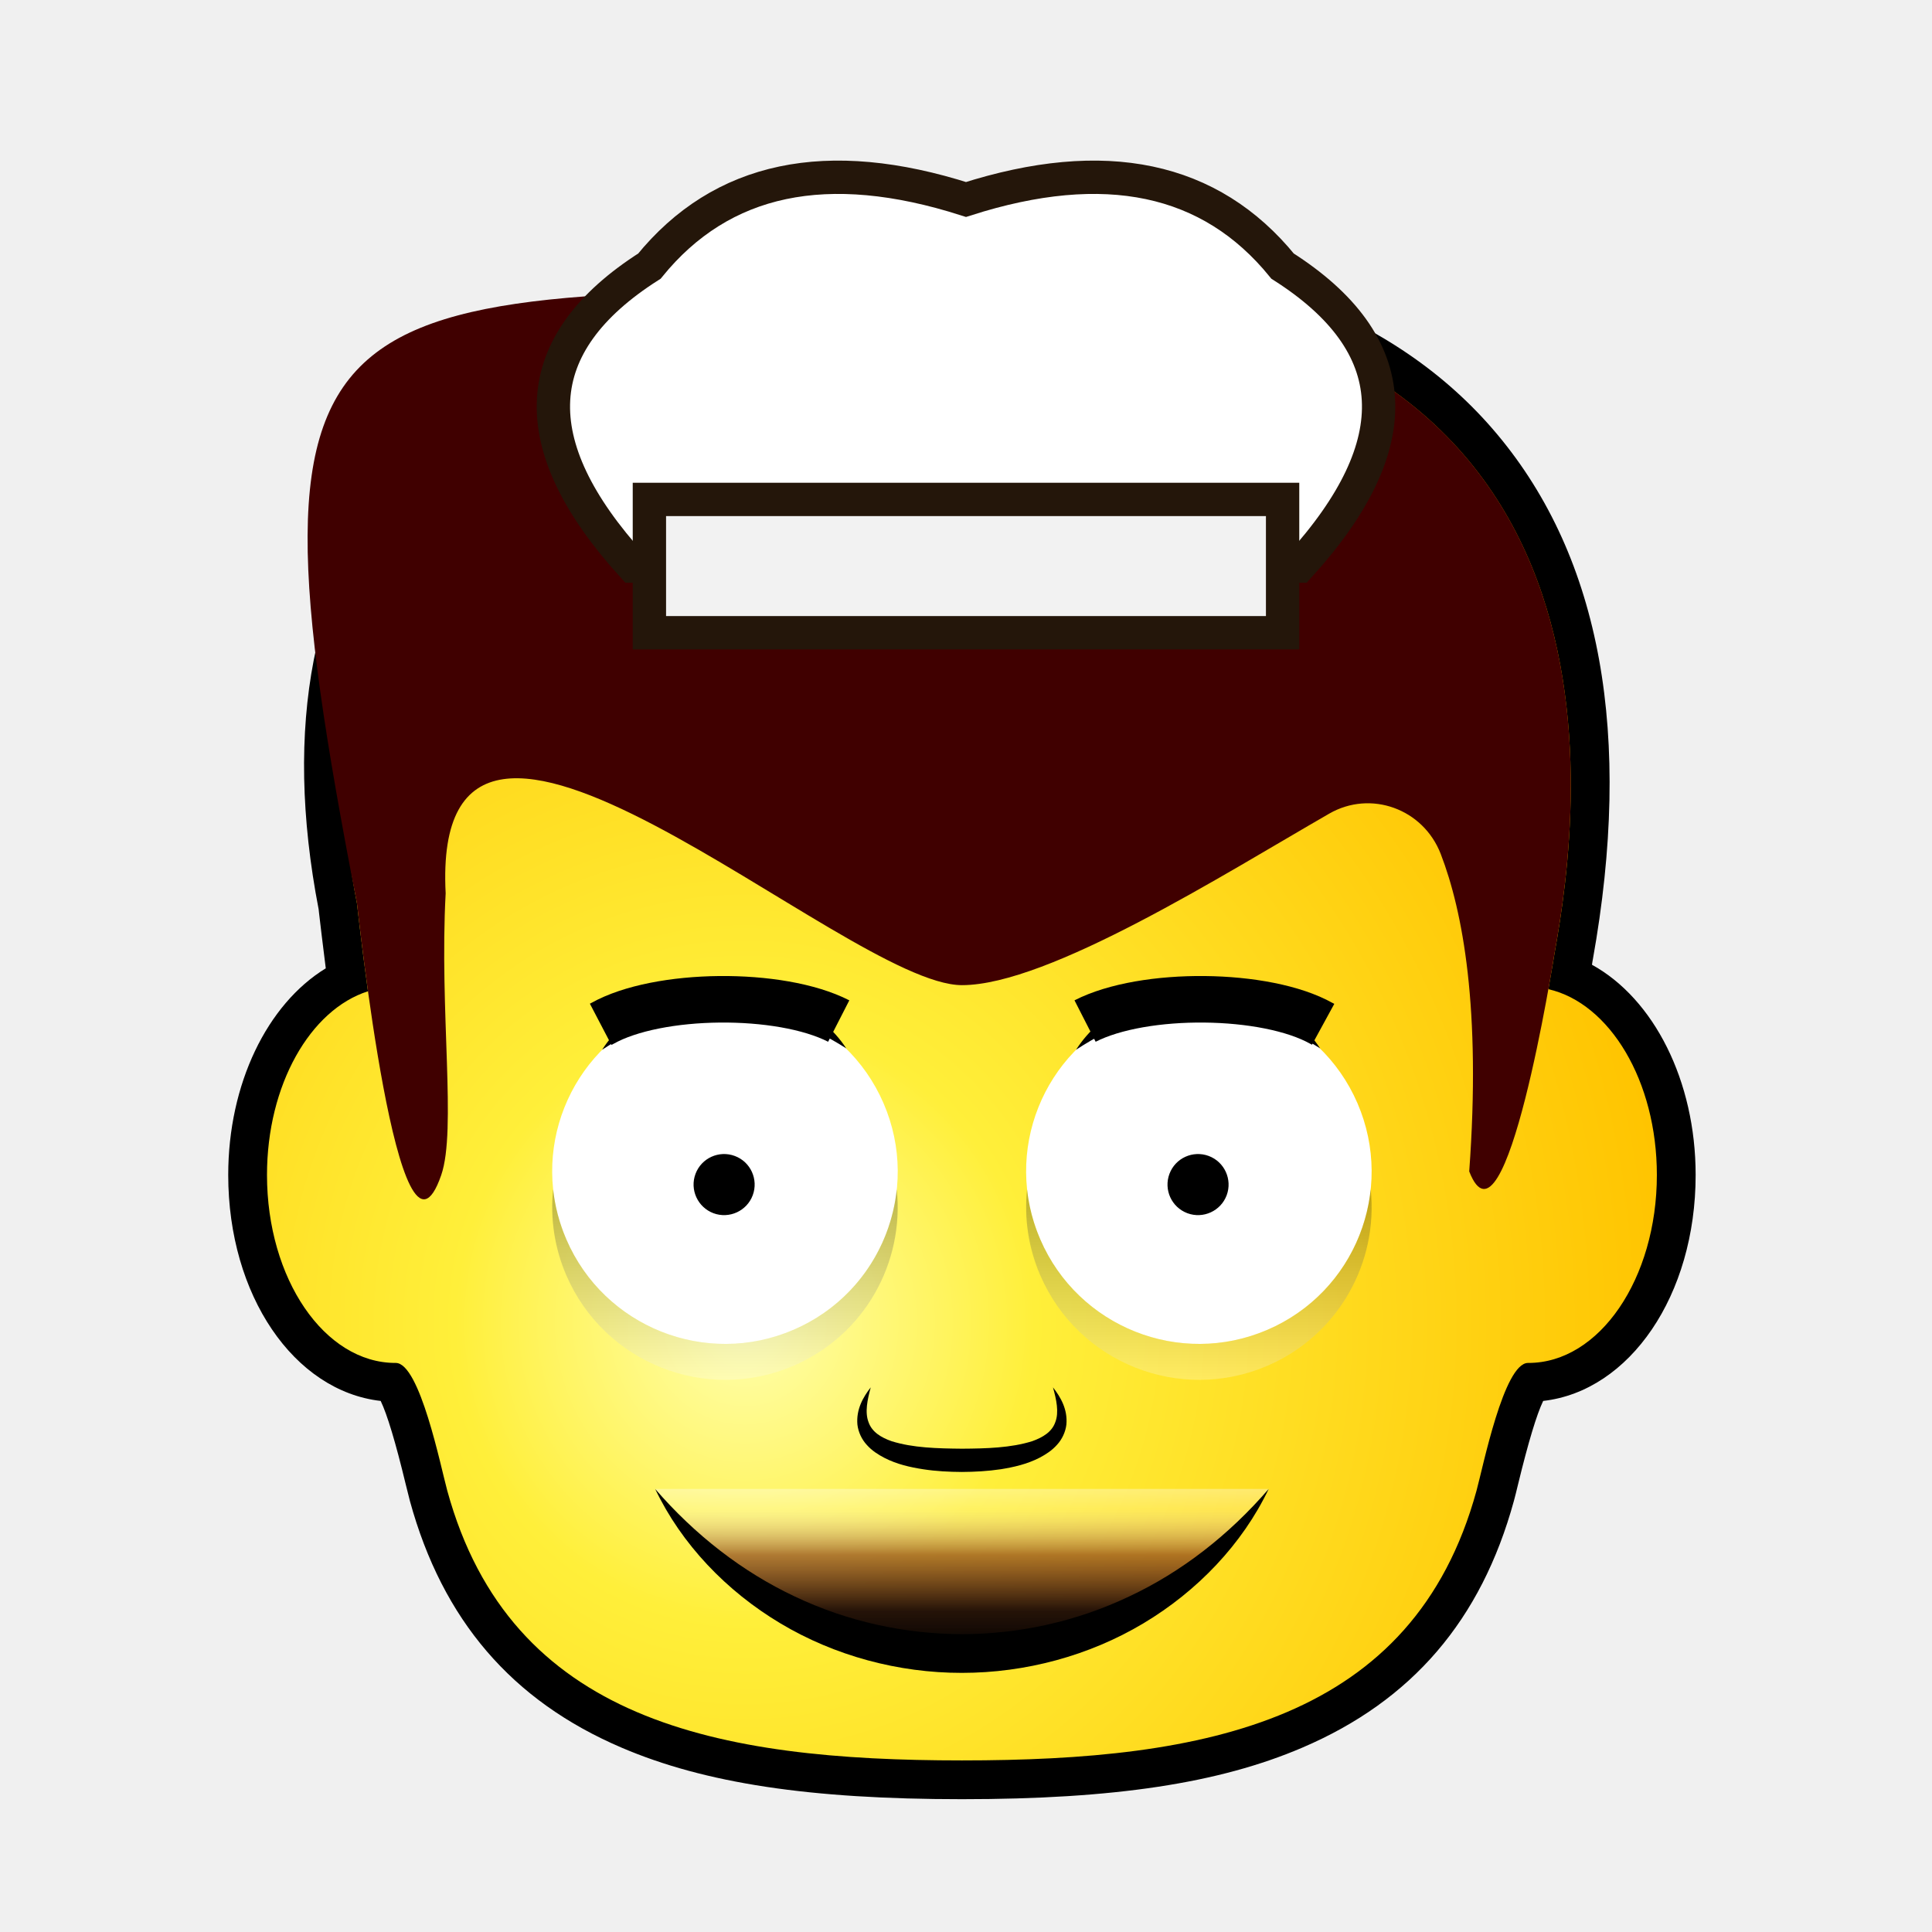
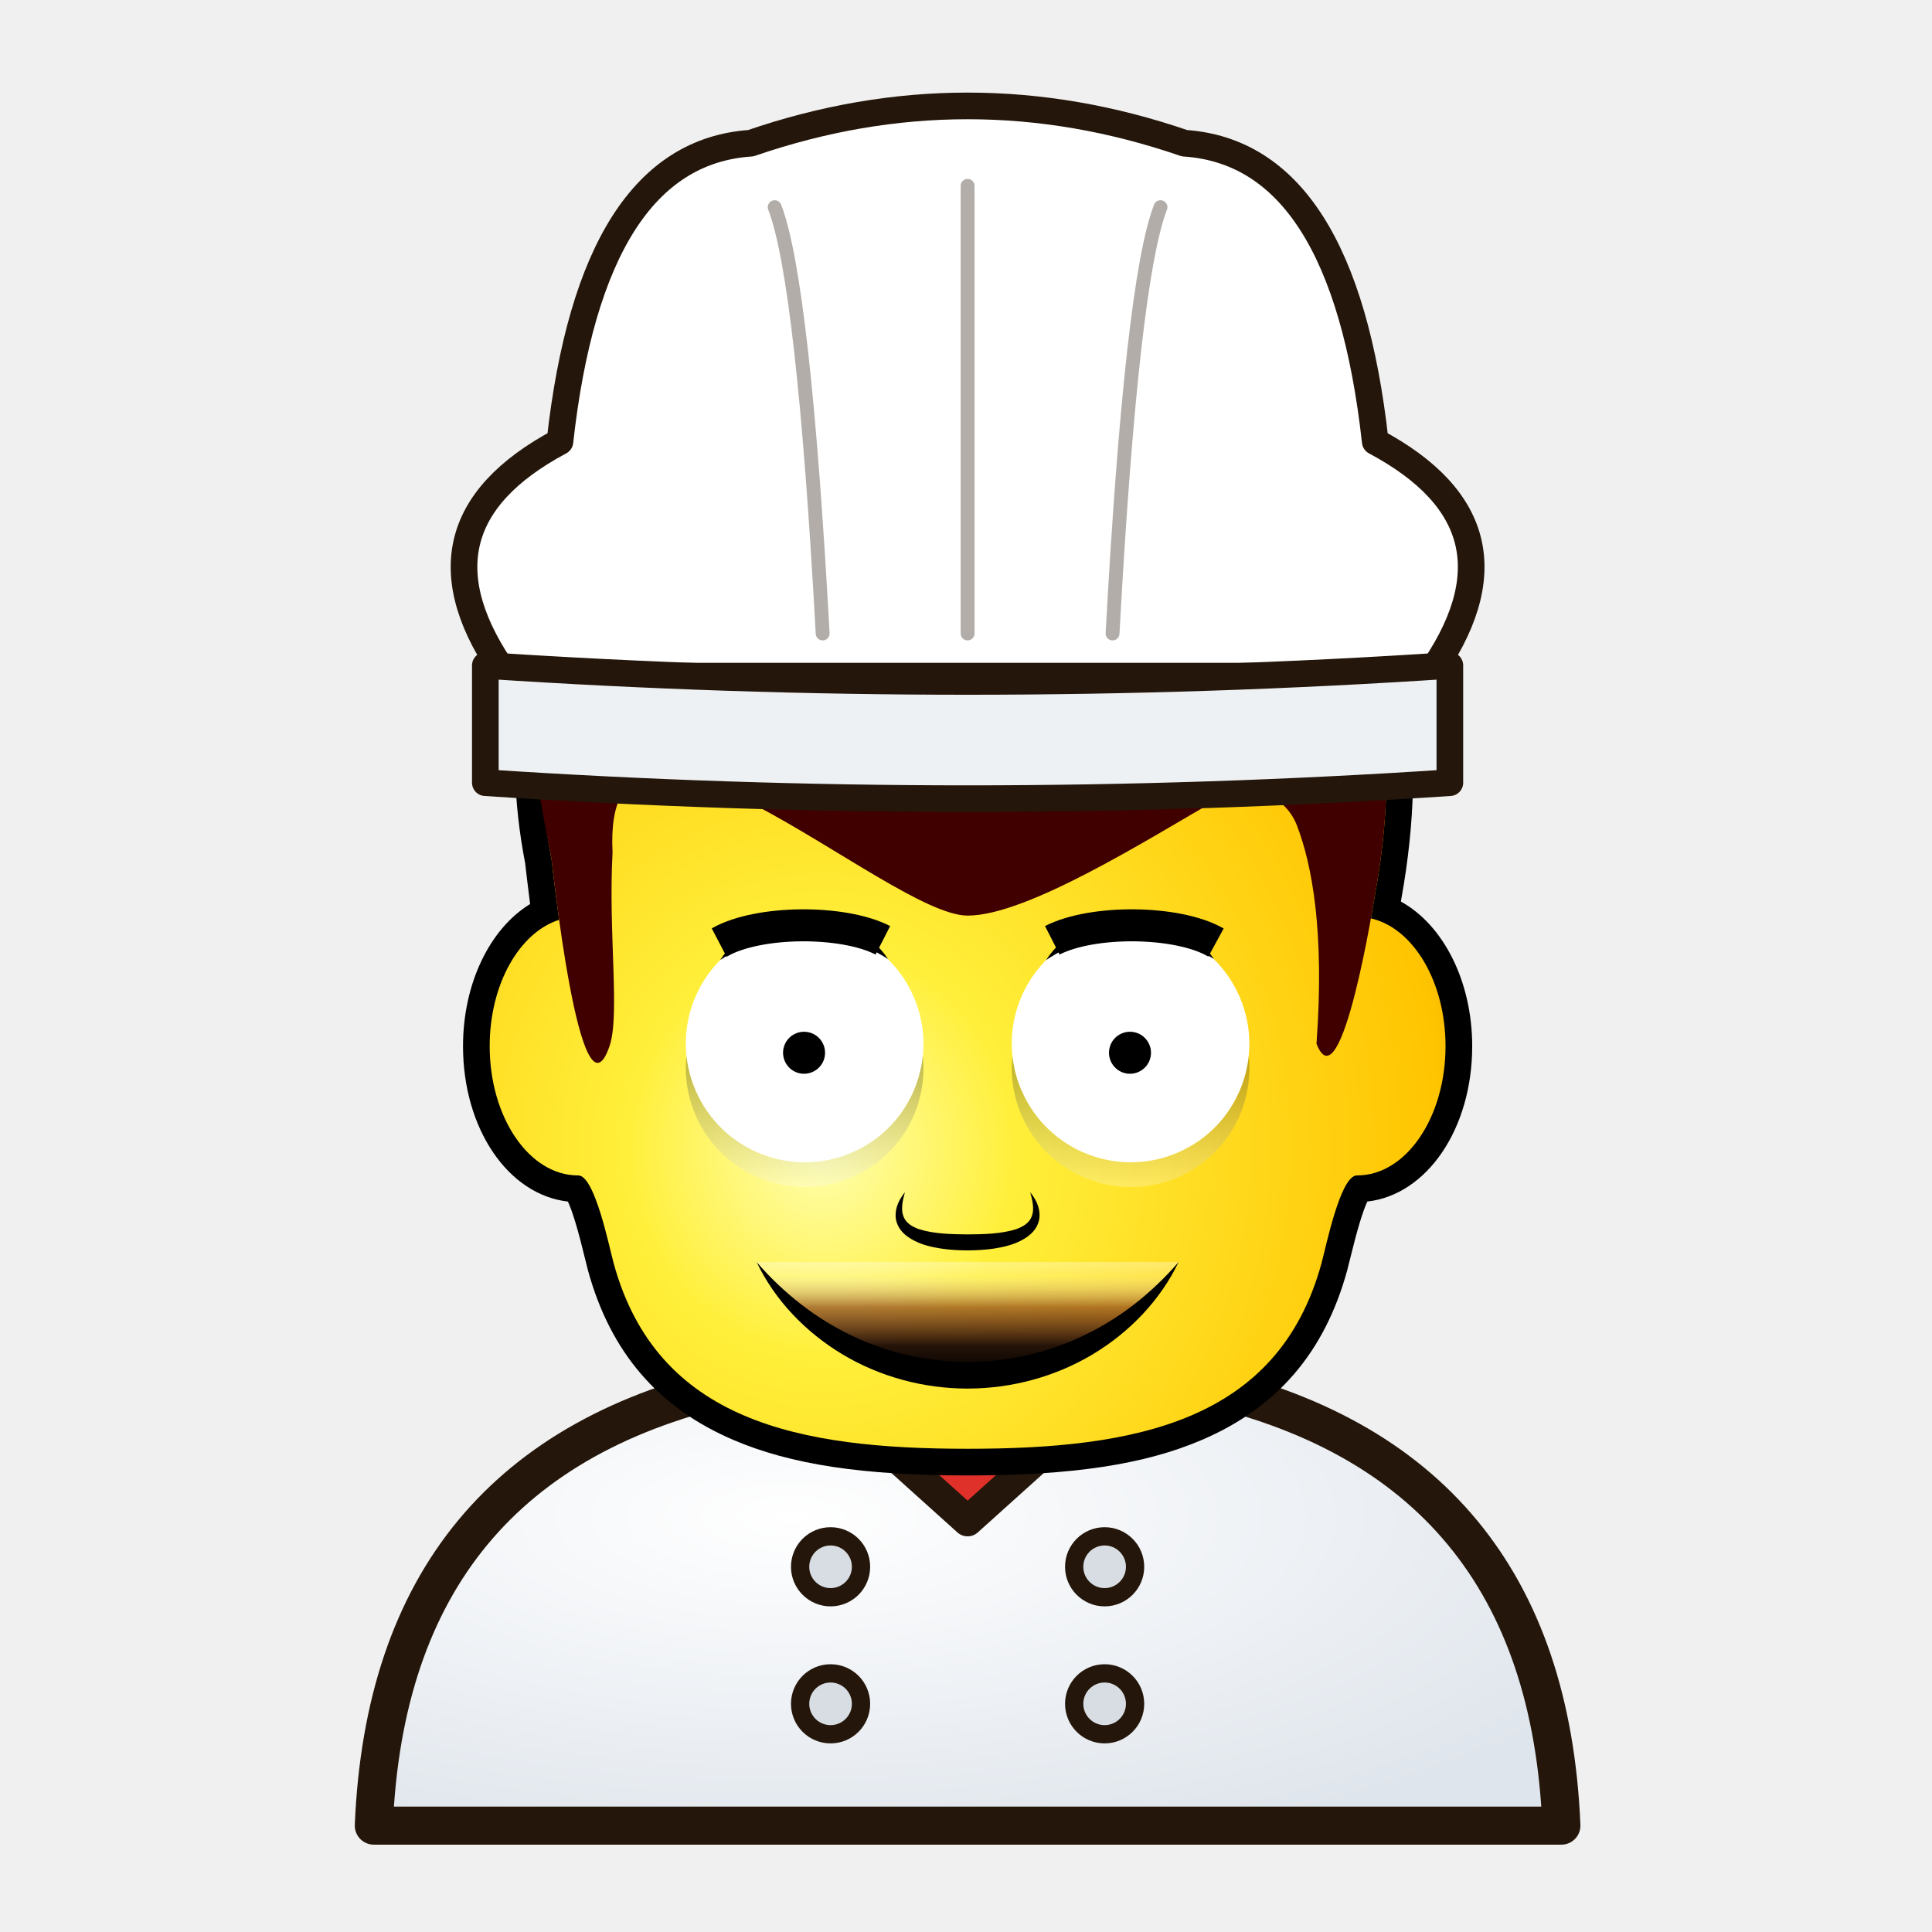
<svg xmlns="http://www.w3.org/2000/svg" data-mouthfix="0.25" viewBox="0 0 512 512" width="512" height="512">
  <defs>
-     <radialGradient id="skin" cx="0.35" cy="0.3" r="0.8">
+     <radialGradient id="sk_base" cx="0.35" cy="0.3" r="0.8">
      <stop offset="0" stop-color="#ffffb0" />
      <stop offset=".25" stop-color="#ffef3a" />
      <stop offset=".8" stop-color="#ffc400" />
      <stop offset="1" stop-color="#c27a00" />
    </radialGradient>
-     <linearGradient id="skinflat">
-       <stop offset="0" stop-color="#ffc400" />
-     </linearGradient>
+     <radialGradient id="chefw" cx=".35" cy=".3" r=".8">
+       <stop offset="0" stop-color="#ffffff" />
+       <stop offset="1" stop-color="#dfe5ec" />
+     </radialGradient>
    <linearGradient id="template6Artboard162_g494" x1="0.5" y1="0" x2="0.5" y2="1">
      <stop offset="0.000" stop-color="#999999" />
      <stop offset="1.000" stop-color="#ffffff" />
    </linearGradient>
    <linearGradient id="template6Artboard162_g493" x1="0.5" y1="1" x2="0.5" y2="0">
      <stop offset="0.000" stop-color="#000000" />
      <stop offset="1.000" stop-color="#ffffff" />
    </linearGradient>
    <linearGradient id="template6Artboard162_g492" x1="0.5" y1="1" x2="0.5" y2="0">
      <stop offset="0.000" stop-color="#000000" />
      <stop offset="1.000" stop-color="#ffffff" />
    </linearGradient>
    <linearGradient id="mbowl-ink-a" x1="0.5" y1="0" x2="0.5" y2="1">
      <stop offset="0" stop-color="#000000" stop-opacity="1" />
      <stop offset="0.26" stop-color="#1a0806" stop-opacity="0.95" />
      <stop offset="0.6" stop-color="#7a2a1c" stop-opacity="0.6" />
      <stop offset="0.88" stop-color="#ffffff" stop-opacity="0.2" />
      <stop offset="1" stop-color="#ffffff" stop-opacity="0.34" />
    </linearGradient>
  </defs>
-   <g transform="translate(16 16) scale(2.4)">
-     <g transform="translate(100 100) scale(0.92) translate(-100 -100)">
-       <g transform="translate(0 14) scale(.93) translate(7 0)">
-         <g transform="translate(5.312999 0.0) scale(1.000738 -1.000738) translate(7744.909 -7445.264)">
-           <g>
-             <path d="M-7650.29 7247.91 C-7680.80 7247.91 -7710.24 7252.35 -7719.07 7284.53 C-7719.20 7285.01 -7719.37 7285.73 -7719.59 7286.61 C-7721.33 7293.79 -7722.74 7298.01 -7723.78 7299.17 C-7734.12 7299.53 -7742.41 7311.39 -7742.41 7325.91 C-7742.41 7337.51 -7737.25 7347.53 -7729.63 7351.19 C-7730.18 7355.32 -7730.56 7358.64 -7730.71 7360.00 C-7730.74 7360.26 -7730.76 7360.45 -7730.78 7360.55 C-7735.22 7383.47 -7731.66 7402.14 -7720.20 7416.05 C-7699.77 7440.84 -7660.95 7442.76 -7649.54 7442.76 C-7648.38 7442.76 -7647.65 7442.74 -7647.43 7442.73 C-7646.94 7442.74 -7646.47 7442.74 -7645.99 7442.74 C-7617.03 7442.74 -7595.88 7435.02 -7583.15 7419.79 C-7570.28 7404.41 -7566.33 7382.29 -7571.41 7354.04 L-7571.43 7353.89 C-7571.49 7353.53 -7571.62 7352.72 -7571.82 7351.58 C-7563.79 7348.30 -7558.17 7337.98 -7558.17 7325.91 C-7558.17 7311.36 -7566.50 7299.49 -7576.81 7299.17 C-7577.85 7298.00 -7579.26 7293.78 -7581.00 7286.61 C-7581.21 7285.73 -7581.39 7285.01 -7581.52 7284.53 C-7590.34 7252.35 -7619.79 7247.91 -7650.29 7247.91 Z" fill="url(#skin)" stroke="none" stroke-width="1.0" fill-rule="nonzero" />
-             <path d="M-7649.54 7440.26 C-7648.21 7440.26 -7647.47 7440.23 -7647.47 7440.23 C-7646.97 7440.24 -7646.48 7440.24 -7645.98 7440.24 C-7561.11 7440.24 -7570.48 7373.34 -7573.87 7354.48 C-7573.89 7354.37 -7574.18 7352.56 -7574.66 7349.87 C-7566.74 7348.06 -7560.67 7338.02 -7560.67 7325.91 C-7560.67 7312.52 -7568.09 7301.67 -7577.23 7301.67 L-7577.29 7301.67 C-7580.39 7301.67 -7583.09 7288.25 -7583.93 7285.19 C-7592.08 7255.46 -7618.80 7250.41 -7650.29 7250.41 C-7681.78 7250.41 -7708.50 7255.46 -7716.66 7285.19 C-7717.50 7288.25 -7720.20 7301.67 -7723.30 7301.67 L-7723.35 7301.67 C-7732.50 7301.67 -7739.91 7312.52 -7739.91 7325.91 C-7739.91 7337.53 -7734.33 7347.23 -7726.89 7349.60 C-7727.76 7355.88 -7728.28 7360.82 -7728.31 7360.95 C-7743.10 7436.95 -7663.54 7440.26 -7649.54 7440.26 M-7649.54 7445.26 L-7649.54 7445.26 C-7661.23 7445.26 -7701.00 7443.27 -7722.13 7417.64 C-7734.07 7403.15 -7737.81 7383.81 -7733.25 7360.17 C-7733.24 7360.06 -7733.22 7359.91 -7733.20 7359.71 C-7733.06 7358.54 -7732.76 7355.91 -7732.33 7352.56 C-7739.90 7347.93 -7744.91 7337.64 -7744.91 7325.91 C-7744.91 7310.38 -7736.42 7298.04 -7725.25 7296.77 C-7724.42 7295.06 -7723.33 7291.45 -7722.02 7286.02 C-7721.80 7285.11 -7721.61 7284.37 -7721.48 7283.87 C-7717.27 7268.52 -7708.34 7258.11 -7694.19 7252.06 C-7683.45 7247.46 -7669.91 7245.41 -7650.29 7245.41 C-7630.67 7245.41 -7617.13 7247.46 -7606.39 7252.06 C-7592.24 7258.11 -7583.32 7268.52 -7579.11 7283.87 C-7578.97 7284.37 -7578.79 7285.11 -7578.57 7286.02 C-7577.25 7291.45 -7576.16 7295.06 -7575.33 7296.77 C-7564.17 7298.04 -7555.67 7310.38 -7555.67 7325.91 C-7555.67 7338.07 -7561.08 7348.64 -7569.04 7353.02 C-7569.01 7353.21 -7568.98 7353.37 -7568.97 7353.48 L-7568.94 7353.63 C-7563.74 7382.61 -7567.87 7405.42 -7581.23 7421.39 C-7594.46 7437.22 -7616.25 7445.24 -7645.98 7445.24 C-7646.46 7445.24 -7646.92 7445.24 -7647.40 7445.23 C-7647.69 7445.24 -7648.43 7445.26 -7649.54 7445.26 L-7649.54 7445.26 L-7649.54 7445.26 Z" fill="#000000" stroke="none" stroke-width="1.0" fill-rule="evenodd" />
-           </g>
-           <path d="M-7645.80 7438.01" fill="#1a0000" stroke="#000000" stroke-width="6.0" fill-rule="evenodd" />
-           <g>
+   <g transform="translate(41.23 66.87) scale(0.8406)">
+     <g transform="translate(16 16) scale(2.4)">
+       <path d="M22 200 Q24 152 70 142 L130 142 Q176 152 178 200Z" fill="url(#chefw)" stroke="#24160a" stroke-width="5" stroke-linejoin="round" />
+       <path d="M80 142 L100 160 L120 142Z" fill="#e0302a" stroke="#24160a" stroke-width="4" stroke-linejoin="round" stroke-linecap="round" />
+       <circle cx="82" cy="166" r="4" fill="#d8dde3" stroke="#24160a" stroke-width="2.4" />
+       <circle cx="82" cy="184" r="4" fill="#d8dde3" stroke="#24160a" stroke-width="2.4" />
+       <circle cx="118" cy="166" r="4" fill="#d8dde3" stroke="#24160a" stroke-width="2.4" />
+       <circle cx="118" cy="184" r="4" fill="#d8dde3" stroke="#24160a" stroke-width="2.4" />
+       <g transform="translate(100 84) scale(0.7 0.7) translate(-100 -100)">
+         <g data-headart="1">
+           <g transform="translate(5.312999 0.0) scale(1.000738 -1.000738) translate(7744.909 -7445.264)">
+             <g>
+               <path d="M-7650.29 7247.91 C-7680.80 7247.91 -7710.24 7252.35 -7719.07 7284.53 C-7719.20 7285.01 -7719.37 7285.73 -7719.59 7286.61 C-7721.33 7293.79 -7722.74 7298.01 -7723.78 7299.17 C-7734.12 7299.53 -7742.41 7311.39 -7742.41 7325.91 C-7742.41 7337.51 -7737.25 7347.53 -7729.63 7351.19 C-7730.18 7355.32 -7730.56 7358.64 -7730.71 7360.00 C-7730.74 7360.26 -7730.76 7360.45 -7730.78 7360.55 C-7735.22 7383.47 -7731.66 7402.14 -7720.20 7416.05 C-7699.77 7440.84 -7660.95 7442.76 -7649.54 7442.76 C-7648.38 7442.76 -7647.65 7442.74 -7647.43 7442.73 C-7646.94 7442.74 -7646.47 7442.74 -7645.99 7442.74 C-7617.03 7442.74 -7595.88 7435.02 -7583.15 7419.79 C-7570.28 7404.41 -7566.33 7382.29 -7571.41 7354.04 L-7571.43 7353.89 C-7571.49 7353.53 -7571.62 7352.72 -7571.82 7351.58 C-7563.79 7348.30 -7558.17 7337.98 -7558.17 7325.91 C-7558.17 7311.36 -7566.50 7299.49 -7576.81 7299.17 C-7577.85 7298.00 -7579.26 7293.78 -7581.00 7286.61 C-7581.21 7285.73 -7581.39 7285.01 -7581.52 7284.53 C-7590.34 7252.35 -7619.79 7247.91 -7650.29 7247.91 Z" fill="url(#sk_base)" stroke="none" stroke-width="1.0" fill-rule="nonzero" />
+               <path d="M-7649.54 7440.26 C-7648.21 7440.26 -7647.47 7440.23 -7647.47 7440.23 C-7646.97 7440.24 -7646.48 7440.24 -7645.98 7440.24 C-7561.11 7440.24 -7570.48 7373.34 -7573.87 7354.48 C-7573.89 7354.37 -7574.18 7352.56 -7574.66 7349.87 C-7566.74 7348.06 -7560.67 7338.02 -7560.67 7325.91 C-7560.67 7312.52 -7568.09 7301.67 -7577.23 7301.67 L-7577.29 7301.67 C-7580.39 7301.67 -7583.09 7288.25 -7583.93 7285.19 C-7592.08 7255.46 -7618.80 7250.41 -7650.29 7250.41 C-7681.78 7250.41 -7708.50 7255.46 -7716.66 7285.19 C-7717.50 7288.25 -7720.20 7301.67 -7723.30 7301.67 L-7723.35 7301.67 C-7732.50 7301.67 -7739.91 7312.52 -7739.91 7325.91 C-7739.91 7337.53 -7734.33 7347.23 -7726.89 7349.60 C-7727.76 7355.88 -7728.28 7360.82 -7728.31 7360.95 C-7743.10 7436.95 -7663.54 7440.26 -7649.54 7440.26 M-7649.54 7445.26 L-7649.54 7445.26 C-7661.23 7445.26 -7701.00 7443.27 -7722.13 7417.64 C-7734.07 7403.15 -7737.81 7383.81 -7733.25 7360.17 C-7733.24 7360.06 -7733.22 7359.91 -7733.20 7359.71 C-7733.06 7358.54 -7732.76 7355.91 -7732.33 7352.56 C-7739.90 7347.93 -7744.91 7337.64 -7744.91 7325.91 C-7744.91 7310.38 -7736.42 7298.04 -7725.25 7296.77 C-7724.42 7295.06 -7723.33 7291.45 -7722.02 7286.02 C-7721.80 7285.11 -7721.61 7284.37 -7721.48 7283.87 C-7717.27 7268.52 -7708.34 7258.11 -7694.19 7252.06 C-7683.45 7247.46 -7669.91 7245.41 -7650.29 7245.41 C-7630.67 7245.41 -7617.13 7247.46 -7606.39 7252.06 C-7592.24 7258.11 -7583.32 7268.52 -7579.11 7283.87 C-7578.97 7284.37 -7578.79 7285.11 -7578.57 7286.02 C-7577.25 7291.45 -7576.16 7295.06 -7575.33 7296.77 C-7564.17 7298.04 -7555.67 7310.38 -7555.67 7325.91 C-7555.67 7338.07 -7561.08 7348.64 -7569.04 7353.02 C-7569.01 7353.21 -7568.98 7353.37 -7568.97 7353.48 L-7568.94 7353.63 C-7563.74 7382.61 -7567.87 7405.42 -7581.23 7421.39 C-7594.46 7437.22 -7616.25 7445.24 -7645.98 7445.24 C-7646.46 7445.24 -7646.92 7445.24 -7647.40 7445.23 C-7647.69 7445.24 -7648.43 7445.26 -7649.54 7445.26 L-7649.54 7445.26 L-7649.54 7445.26 Z" fill="#000000" stroke="none" stroke-width="1.0" fill-rule="evenodd" />
+             </g>
+             <path d="M-7645.80 7438.01" fill="#1a0000" stroke="#000000" stroke-width="6.0" fill-rule="evenodd" />
            <g>
              <g>
                <g>
                  <g>
                    <g>
-                       <path d="M-7689.68 7346.81 C-7678.39 7351.66 -7665.28 7346.45 -7660.40 7335.16 C-7655.52 7323.87 -7660.73 7310.79 -7672.02 7305.94 C-7683.31 7301.08 -7696.42 7306.30 -7701.30 7317.59 C-7706.18 7328.87 -7700.98 7341.96 -7689.68 7346.81 Z" fill="#ffffff" stroke="none" stroke-width="1.0" fill-rule="evenodd" />
+                       <g>
+                         <path d="M-7689.68 7346.81 C-7678.39 7351.66 -7665.28 7346.45 -7660.40 7335.16 C-7655.52 7323.87 -7660.73 7310.79 -7672.02 7305.94 C-7683.31 7301.08 -7696.42 7306.30 -7701.30 7317.59 C-7706.18 7328.87 -7700.98 7341.96 -7689.68 7346.81 Z" fill="#ffffff" stroke="none" stroke-width="1.0" fill-rule="evenodd" />
+                       </g>
+                       <g>
+                         <path d="M-7696.69 7342.06 C-7695.08 7344.58 -7692.69 7346.61 -7689.95 7348.01 C-7687.21 7349.41 -7684.11 7350.15 -7681.00 7350.17 C-7677.89 7350.19 -7674.78 7349.48 -7672.02 7348.12 C-7669.27 7346.75 -7666.85 7344.74 -7665.21 7342.24 C-7667.73 7343.83 -7670.26 7345.11 -7672.91 7345.93 C-7675.54 7346.77 -7678.26 7347.18 -7680.98 7347.17 C-7683.70 7347.15 -7686.41 7346.71 -7689.04 7345.84 C-7691.68 7344.99 -7694.20 7343.69 -7696.69 7342.06 Z" fill="#000000" stroke="none" stroke-width="1.0" fill-rule="evenodd" />
+                       </g>
+                       <g>
+                         <path fill-opacity="0.25" d="M-7672.02 7305.94 C-7683.31 7301.08 -7696.42 7306.30 -7701.30 7317.59 C-7702.21 7319.70 -7702.78 7321.88 -7703.01 7324.06 C-7703.39 7320.39 -7702.87 7316.58 -7701.30 7312.95 C-7696.42 7301.67 -7683.31 7296.45 -7672.02 7301.30 C-7662.84 7305.25 -7657.69 7314.62 -7658.70 7324.06 C-7659.50 7316.31 -7664.35 7309.23 -7672.02 7305.94 Z" fill="url(#template6Artboard162_g492)" stroke="none" stroke-width="1.0" fill-rule="evenodd" />
+                       </g>
+                       <path d="M-7677.27 7323.29 C-7678.03 7321.26 -7680.30 7320.22 -7682.34 7320.98 C-7684.37 7321.75 -7685.41 7324.01 -7684.65 7326.05 C-7683.89 7328.09 -7681.62 7329.12 -7679.58 7328.36 C-7677.54 7327.60 -7676.51 7325.33 -7677.27 7323.29 Z" fill="#000000" stroke="none" stroke-width="1.0" fill-rule="evenodd" />
                    </g>
+                   </g>
+                 </g>
+               </g>
+               <g>
+                 <g>
+                   <g>
                    <g>
-                       <path d="M-7696.69 7342.06 C-7695.08 7344.58 -7692.69 7346.61 -7689.95 7348.01 C-7687.21 7349.41 -7684.11 7350.15 -7681.00 7350.17 C-7677.89 7350.19 -7674.78 7349.48 -7672.02 7348.12 C-7669.27 7346.75 -7666.85 7344.74 -7665.21 7342.24 C-7667.73 7343.83 -7670.26 7345.11 -7672.91 7345.93 C-7675.54 7346.77 -7678.26 7347.18 -7680.98 7347.17 C-7683.70 7347.15 -7686.41 7346.71 -7689.04 7345.84 C-7691.68 7344.99 -7694.20 7343.69 -7696.69 7342.06 Z" fill="#000000" stroke="none" stroke-width="1.0" fill-rule="evenodd" />
+                       <g>
+                         <path d="M-7628.57 7346.81 C-7617.27 7351.66 -7604.16 7346.45 -7599.28 7335.16 C-7594.41 7323.87 -7599.61 7310.79 -7610.90 7305.94 C-7622.19 7301.08 -7635.30 7306.30 -7640.18 7317.59 C-7645.06 7328.87 -7639.86 7341.96 -7628.57 7346.81 Z" fill="#ffffff" stroke="none" stroke-width="1.0" fill-rule="evenodd" />
+                       </g>
+                       <g>
+                         <path d="M-7635.57 7342.06 C-7633.96 7344.58 -7631.57 7346.61 -7628.83 7348.01 C-7626.09 7349.41 -7622.99 7350.15 -7619.88 7350.17 C-7616.77 7350.19 -7613.66 7349.48 -7610.90 7348.12 C-7608.15 7346.75 -7605.73 7344.74 -7604.10 7342.24 C-7606.61 7343.83 -7609.14 7345.11 -7611.79 7345.93 C-7614.43 7346.77 -7617.14 7347.18 -7619.86 7347.17 C-7622.58 7347.15 -7625.30 7346.71 -7627.92 7345.84 C-7630.56 7344.99 -7633.08 7343.69 -7635.57 7342.06 Z" fill="#000000" stroke="none" stroke-width="1.0" fill-rule="evenodd" />
+                       </g>
+                       <g>
+                         <path fill-opacity="0.25" d="M-7610.90 7305.94 C-7622.19 7301.08 -7635.30 7306.30 -7640.18 7317.59 C-7641.10 7319.70 -7641.66 7321.88 -7641.89 7324.06 C-7642.27 7320.39 -7641.75 7316.58 -7640.18 7312.95 C-7635.30 7301.67 -7622.19 7296.45 -7610.90 7301.30 C-7601.73 7305.25 -7596.57 7314.62 -7597.58 7324.06 C-7598.38 7316.31 -7603.24 7309.23 -7610.90 7305.94 Z" fill="url(#template6Artboard162_g493)" stroke="none" stroke-width="1.0" fill-rule="evenodd" />
+                       </g>
+                       <path d="M-7616.15 7323.29 C-7616.91 7321.26 -7619.18 7320.22 -7621.22 7320.98 C-7623.26 7321.75 -7624.29 7324.01 -7623.53 7326.05 C-7622.77 7328.09 -7620.50 7329.12 -7618.46 7328.36 C-7616.43 7327.60 -7615.39 7325.33 -7616.15 7323.29 Z" fill="#000000" stroke="none" stroke-width="1.0" fill-rule="evenodd" />
                    </g>
-                     <g>
-                       <path fill-opacity="0.25" d="M-7672.02 7305.94 C-7683.31 7301.08 -7696.42 7306.30 -7701.30 7317.59 C-7702.21 7319.70 -7702.78 7321.88 -7703.01 7324.06 C-7703.39 7320.39 -7702.87 7316.58 -7701.30 7312.95 C-7696.42 7301.67 -7683.31 7296.45 -7672.02 7301.30 C-7662.84 7305.25 -7657.69 7314.62 -7658.70 7324.06 C-7659.50 7316.31 -7664.35 7309.23 -7672.02 7305.94 Z" fill="url(#template6Artboard162_g492)" stroke="none" stroke-width="1.0" fill-rule="evenodd" />
-                     </g>
-                     <path d="M-7677.27 7323.29 C-7678.03 7321.26 -7680.30 7320.22 -7682.34 7320.98 C-7684.37 7321.75 -7685.41 7324.01 -7684.65 7326.05 C-7683.89 7328.09 -7681.62 7329.12 -7679.58 7328.36 C-7677.54 7327.60 -7676.51 7325.33 -7677.27 7323.29 Z" fill="#000000" stroke="none" stroke-width="1.0" fill-rule="evenodd" />
                  </g>
                </g>
              </g>
            </g>
            <g>
+               <path d="M-7638.55 7298.52 C-7637.55 7297.25 -7636.64 7295.67 -7636.82 7293.72 C-7636.93 7292.77 -7637.38 7291.81 -7638.04 7291.10 C-7638.69 7290.37 -7639.49 7289.86 -7640.29 7289.44 C-7641.91 7288.61 -7643.61 7288.23 -7645.28 7287.96 C-7646.96 7287.71 -7648.63 7287.62 -7650.29 7287.61 C-7651.95 7287.62 -7653.62 7287.70 -7655.30 7287.96 C-7656.97 7288.22 -7658.68 7288.60 -7660.29 7289.43 C-7661.10 7289.85 -7661.90 7290.36 -7662.55 7291.09 C-7663.21 7291.80 -7663.66 7292.76 -7663.77 7293.72 C-7663.94 7295.67 -7663.05 7297.24 -7662.05 7298.52 C-7662.48 7296.95 -7662.83 7295.30 -7662.33 7294.02 C-7661.89 7292.76 -7660.71 7292.05 -7659.37 7291.58 C-7656.61 7290.71 -7653.42 7290.64 -7650.29 7290.61 C-7647.17 7290.63 -7643.98 7290.71 -7641.22 7291.58 C-7639.88 7292.06 -7638.69 7292.76 -7638.25 7294.03 C-7637.75 7295.31 -7638.11 7296.96 -7638.55 7298.52 Z" fill="#000000" stroke="none" stroke-width="1.0" fill-rule="evenodd" />
+             </g>
+             <g>
+               <path d="M-7728.31 7360.95 C-7728.22 7360.52 -7722.95 7309.89 -7717.44 7325.90 C-7715.44 7331.72 -7717.69 7347.06 -7716.87 7362.23 C-7718.90 7401.51 -7665.42 7350.39 -7650.29 7350.39 C-7639.10 7350.39 -7616.48 7364.71 -7602.92 7372.51 C-7597.58 7375.58 -7590.80 7373.15 -7588.54 7367.30 C-7585.70 7359.93 -7583.33 7347.37 -7584.87 7326.37 C-7580.20 7314.36 -7573.96 7353.97 -7573.87 7354.48 C-7570.46 7373.45 -7560.99 7441.02 -7647.47 7440.23 S-7744.51 7444.21 -7728.31 7360.95 Z" fill="#400000" stroke="none" stroke-width="1.0" fill-rule="evenodd" />
+             </g>
+             <g>
+               <g>
+                 <path data-mouthbowl="1" d="M-7610.73 7285.42 C-7619.07 7272.66 -7633.67 7264.20 -7650.29 7264.20 C-7666.91 7264.20 -7681.51 7272.66 -7689.85 7285.42" fill="url(#mbowl-ink-a)" stroke="none" stroke-width="1.0" fill-rule="evenodd" />
+                 <path d="M-7610.73 7285.42 C-7614.13 7278.30 -7619.93 7272.24 -7626.90 7268.08 C-7633.88 7263.91 -7642.09 7261.70 -7650.29 7261.70 C-7658.49 7261.69 -7666.70 7263.90 -7673.69 7268.08 C-7680.66 7272.24 -7686.46 7278.30 -7689.85 7285.42 C-7684.71 7279.48 -7678.61 7274.73 -7671.83 7271.54 C-7665.07 7268.33 -7657.69 7266.71 -7650.29 7266.69 C-7642.89 7266.70 -7635.51 7268.33 -7628.75 7271.54 C-7621.96 7274.72 -7615.87 7279.47 -7610.73 7285.42 Z" fill="#000000" stroke="none" stroke-width="1.0" fill-rule="evenodd" />
+               </g>
+             </g>
+             <g>
              <g>
                <g>
-                   <g>
-                     <g>
-                       <path d="M-7628.57 7346.81 C-7617.27 7351.66 -7604.16 7346.45 -7599.28 7335.16 C-7594.41 7323.87 -7599.61 7310.79 -7610.90 7305.94 C-7622.19 7301.08 -7635.30 7306.30 -7640.18 7317.59 C-7645.06 7328.87 -7639.86 7341.96 -7628.57 7346.81 Z" fill="#ffffff" stroke="none" stroke-width="1.0" fill-rule="evenodd" />
-                     </g>
-                     <g>
-                       <path d="M-7635.57 7342.06 C-7633.96 7344.58 -7631.57 7346.61 -7628.83 7348.01 C-7626.09 7349.41 -7622.99 7350.15 -7619.88 7350.17 C-7616.77 7350.19 -7613.66 7349.48 -7610.90 7348.12 C-7608.15 7346.75 -7605.73 7344.74 -7604.10 7342.24 C-7606.61 7343.83 -7609.14 7345.11 -7611.79 7345.93 C-7614.43 7346.77 -7617.14 7347.18 -7619.86 7347.17 C-7622.58 7347.15 -7625.30 7346.71 -7627.92 7345.84 C-7630.56 7344.99 -7633.08 7343.69 -7635.57 7342.06 Z" fill="#000000" stroke="none" stroke-width="1.0" fill-rule="evenodd" />
-                     </g>
-                     <g>
-                       <path fill-opacity="0.25" d="M-7610.90 7305.94 C-7622.19 7301.08 -7635.30 7306.30 -7640.18 7317.59 C-7641.10 7319.70 -7641.66 7321.88 -7641.89 7324.06 C-7642.27 7320.39 -7641.75 7316.58 -7640.18 7312.95 C-7635.30 7301.67 -7622.19 7296.45 -7610.90 7301.30 C-7601.73 7305.25 -7596.57 7314.62 -7597.58 7324.06 C-7598.38 7316.31 -7603.24 7309.23 -7610.90 7305.94 Z" fill="url(#template6Artboard162_g493)" stroke="none" stroke-width="1.0" fill-rule="evenodd" />
-                     </g>
-                     <path d="M-7616.15 7323.29 C-7616.91 7321.26 -7619.18 7320.22 -7621.22 7320.98 C-7623.26 7321.75 -7624.29 7324.01 -7623.53 7326.05 C-7622.77 7328.09 -7620.50 7329.12 -7618.46 7328.36 C-7616.43 7327.60 -7615.39 7325.33 -7616.15 7323.29 Z" fill="#000000" stroke="none" stroke-width="1.0" fill-rule="evenodd" />
-                   </g>
+                   <path d="M-7696.88 7345.34 L-7696.65 7345.46 C-7689.50 7349.47 -7673.75 7349.63 -7666.18 7345.76" fill="none" stroke="#000000" stroke-width="6.0" fill-rule="evenodd" />
+                 </g>
+               </g>
+               <g>
+                 <g>
+                   <path d="M-7603.71 7345.34 L-7603.93 7345.46 C-7611.09 7349.47 -7626.83 7349.63 -7634.41 7345.76" fill="none" stroke="#000000" stroke-width="6.0" fill-rule="evenodd" />
                </g>
              </g>
            </g>
          </g>
-           <g>
-             <path d="M-7638.55 7298.52 C-7637.55 7297.25 -7636.64 7295.67 -7636.82 7293.72 C-7636.93 7292.77 -7637.38 7291.81 -7638.04 7291.10 C-7638.69 7290.37 -7639.49 7289.86 -7640.29 7289.44 C-7641.91 7288.61 -7643.61 7288.23 -7645.28 7287.96 C-7646.96 7287.71 -7648.63 7287.62 -7650.29 7287.61 C-7651.95 7287.62 -7653.62 7287.70 -7655.30 7287.96 C-7656.97 7288.22 -7658.68 7288.60 -7660.29 7289.43 C-7661.10 7289.85 -7661.90 7290.36 -7662.55 7291.09 C-7663.21 7291.80 -7663.66 7292.76 -7663.77 7293.72 C-7663.94 7295.67 -7663.05 7297.24 -7662.05 7298.52 C-7662.48 7296.95 -7662.83 7295.30 -7662.33 7294.02 C-7661.89 7292.76 -7660.71 7292.05 -7659.37 7291.58 C-7656.61 7290.71 -7653.42 7290.64 -7650.29 7290.61 C-7647.17 7290.63 -7643.98 7290.71 -7641.22 7291.58 C-7639.88 7292.06 -7638.69 7292.76 -7638.25 7294.03 C-7637.75 7295.31 -7638.11 7296.96 -7638.55 7298.52 Z" fill="#000000" stroke="none" stroke-width="1.0" fill-rule="evenodd" />
-           </g>
-           <g>
-             <path d="M-7728.31 7360.95 C-7728.22 7360.52 -7722.95 7309.89 -7717.44 7325.90 C-7715.44 7331.72 -7717.69 7347.06 -7716.87 7362.23 C-7718.90 7401.51 -7665.42 7350.39 -7650.29 7350.39 C-7639.10 7350.39 -7616.48 7364.71 -7602.92 7372.51 C-7597.58 7375.58 -7590.80 7373.15 -7588.54 7367.30 C-7585.70 7359.93 -7583.33 7347.37 -7584.87 7326.37 C-7580.20 7314.36 -7573.96 7353.97 -7573.87 7354.48 C-7570.46 7373.45 -7560.99 7441.02 -7647.47 7440.23 S-7744.51 7444.21 -7728.31 7360.95 Z" fill="#400000" stroke="none" stroke-width="1.0" fill-rule="evenodd" />
-           </g>
-           <g>
-             <g>
-               <path data-mouthbowl="1" d="M-7610.73 7285.42 C-7619.07 7272.66 -7633.67 7264.20 -7650.29 7264.20 C-7666.91 7264.20 -7681.51 7272.66 -7689.85 7285.42" fill="url(#mbowl-ink-a)" stroke="none" stroke-width="1.0" fill-rule="evenodd" />
-               <path d="M-7610.73 7285.42 C-7614.13 7278.30 -7619.93 7272.24 -7626.90 7268.08 C-7633.88 7263.91 -7642.09 7261.70 -7650.29 7261.70 C-7658.49 7261.69 -7666.70 7263.90 -7673.69 7268.08 C-7680.66 7272.24 -7686.46 7278.30 -7689.85 7285.42 C-7684.71 7279.48 -7678.61 7274.73 -7671.83 7271.54 C-7665.07 7268.33 -7657.69 7266.71 -7650.29 7266.69 C-7642.89 7266.70 -7635.51 7268.33 -7628.75 7271.54 C-7621.96 7274.72 -7615.87 7279.47 -7610.73 7285.42 Z" fill="#000000" stroke="none" stroke-width="1.0" fill-rule="evenodd" />
-             </g>
-           </g>
-           <g>
-             <g>
-               <g>
-                 <path d="M-7696.88 7345.34 L-7696.65 7345.46 C-7689.50 7349.47 -7673.75 7349.63 -7666.18 7345.76" fill="none" stroke="#000000" stroke-width="6.0" fill-rule="evenodd" />
-               </g>
-             </g>
-             <g>
-               <g>
-                 <path d="M-7603.71 7345.34 L-7603.93 7345.46 C-7611.09 7349.47 -7626.83 7349.63 -7634.41 7345.76" fill="none" stroke="#000000" stroke-width="6.0" fill-rule="evenodd" />
-               </g>
-             </g>
-           </g>
        </g>
-       </g>
-       <g>
-         <path d="M60 52 Q40 30 62 16 Q75 0 100 8 Q125 0 138 16 Q160 30 140 52Z" fill="#fff" stroke="#24160a" stroke-width="4" />
-         <rect x="62" y="44" width="76" height="16" fill="#f2f2f2" stroke="#24160a" stroke-width="4" />
+         <g data-hat="1">
+           <path d="M13.5 50 Q-6.5 22 23.5 6 Q29.5 -48.0 59.3 -50.0 Q100 -64.0 140.7 -50.0 Q170.5 -48.0 176.5 6 Q206.5 22 186.5 50Z" fill="#ffffff" stroke="#24160a" stroke-width="5" stroke-linejoin="round" stroke-linecap="round" />
+           <path d="M72.8 42 Q69.2 -24.0 63.8 -38.0 M127.2 42 Q130.8 -24.0 136.2 -38.0 M100 42 L100 -42.0" fill="none" stroke="#24160a" stroke-width="2.6" stroke-linecap="round" stroke-linejoin="round" stroke-opacity="0.35" />
+           <path d="M9.5 48 Q100 54 190.5 48 L190.5 70 Q100 76 9.5 70Z" fill="#eef1f4" stroke="#24160a" stroke-width="5" stroke-linejoin="round" stroke-linecap="round" />
+           <path data-qcfix="toque-gloss-inset" d="M24 20 Q27 4 41 -3" fill="none" stroke="#fff" stroke-opacity="0.55" stroke-width="5" stroke-linecap="round" />
+         </g>
+         <path data-band="1" d="M-60 70 H260" fill="none" stroke="none" />
      </g>
    </g>
  </g>
</svg>
